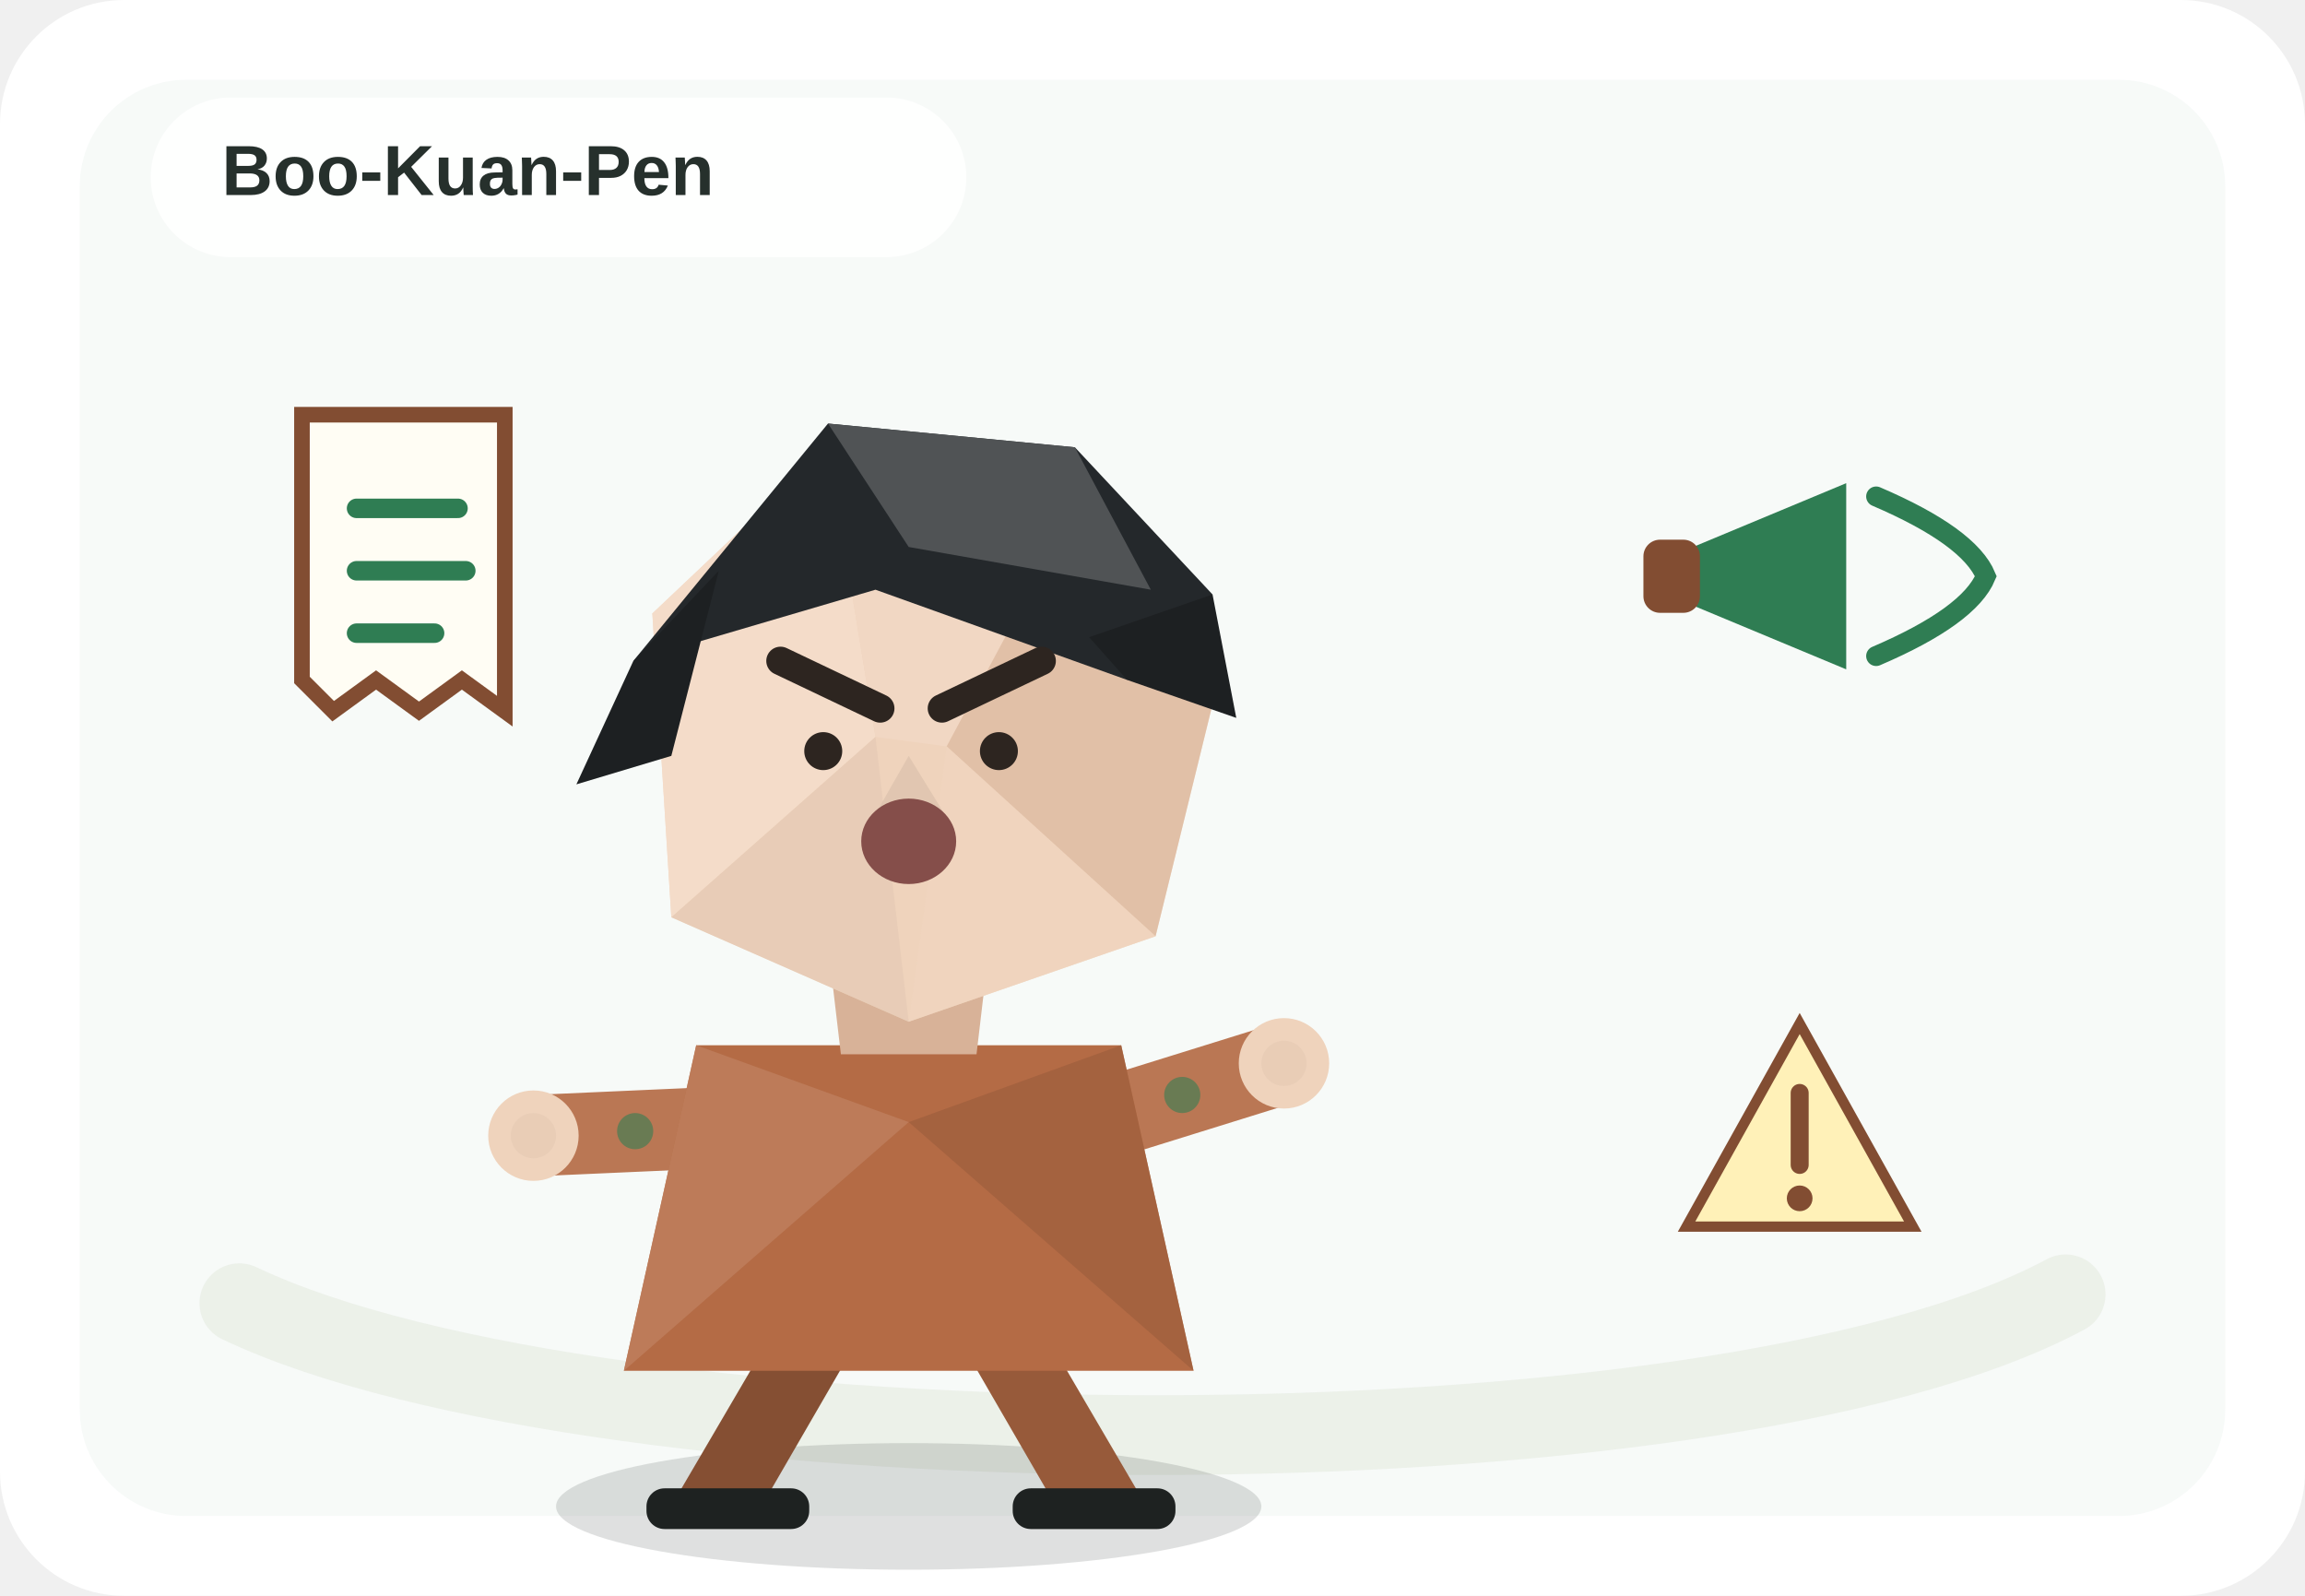
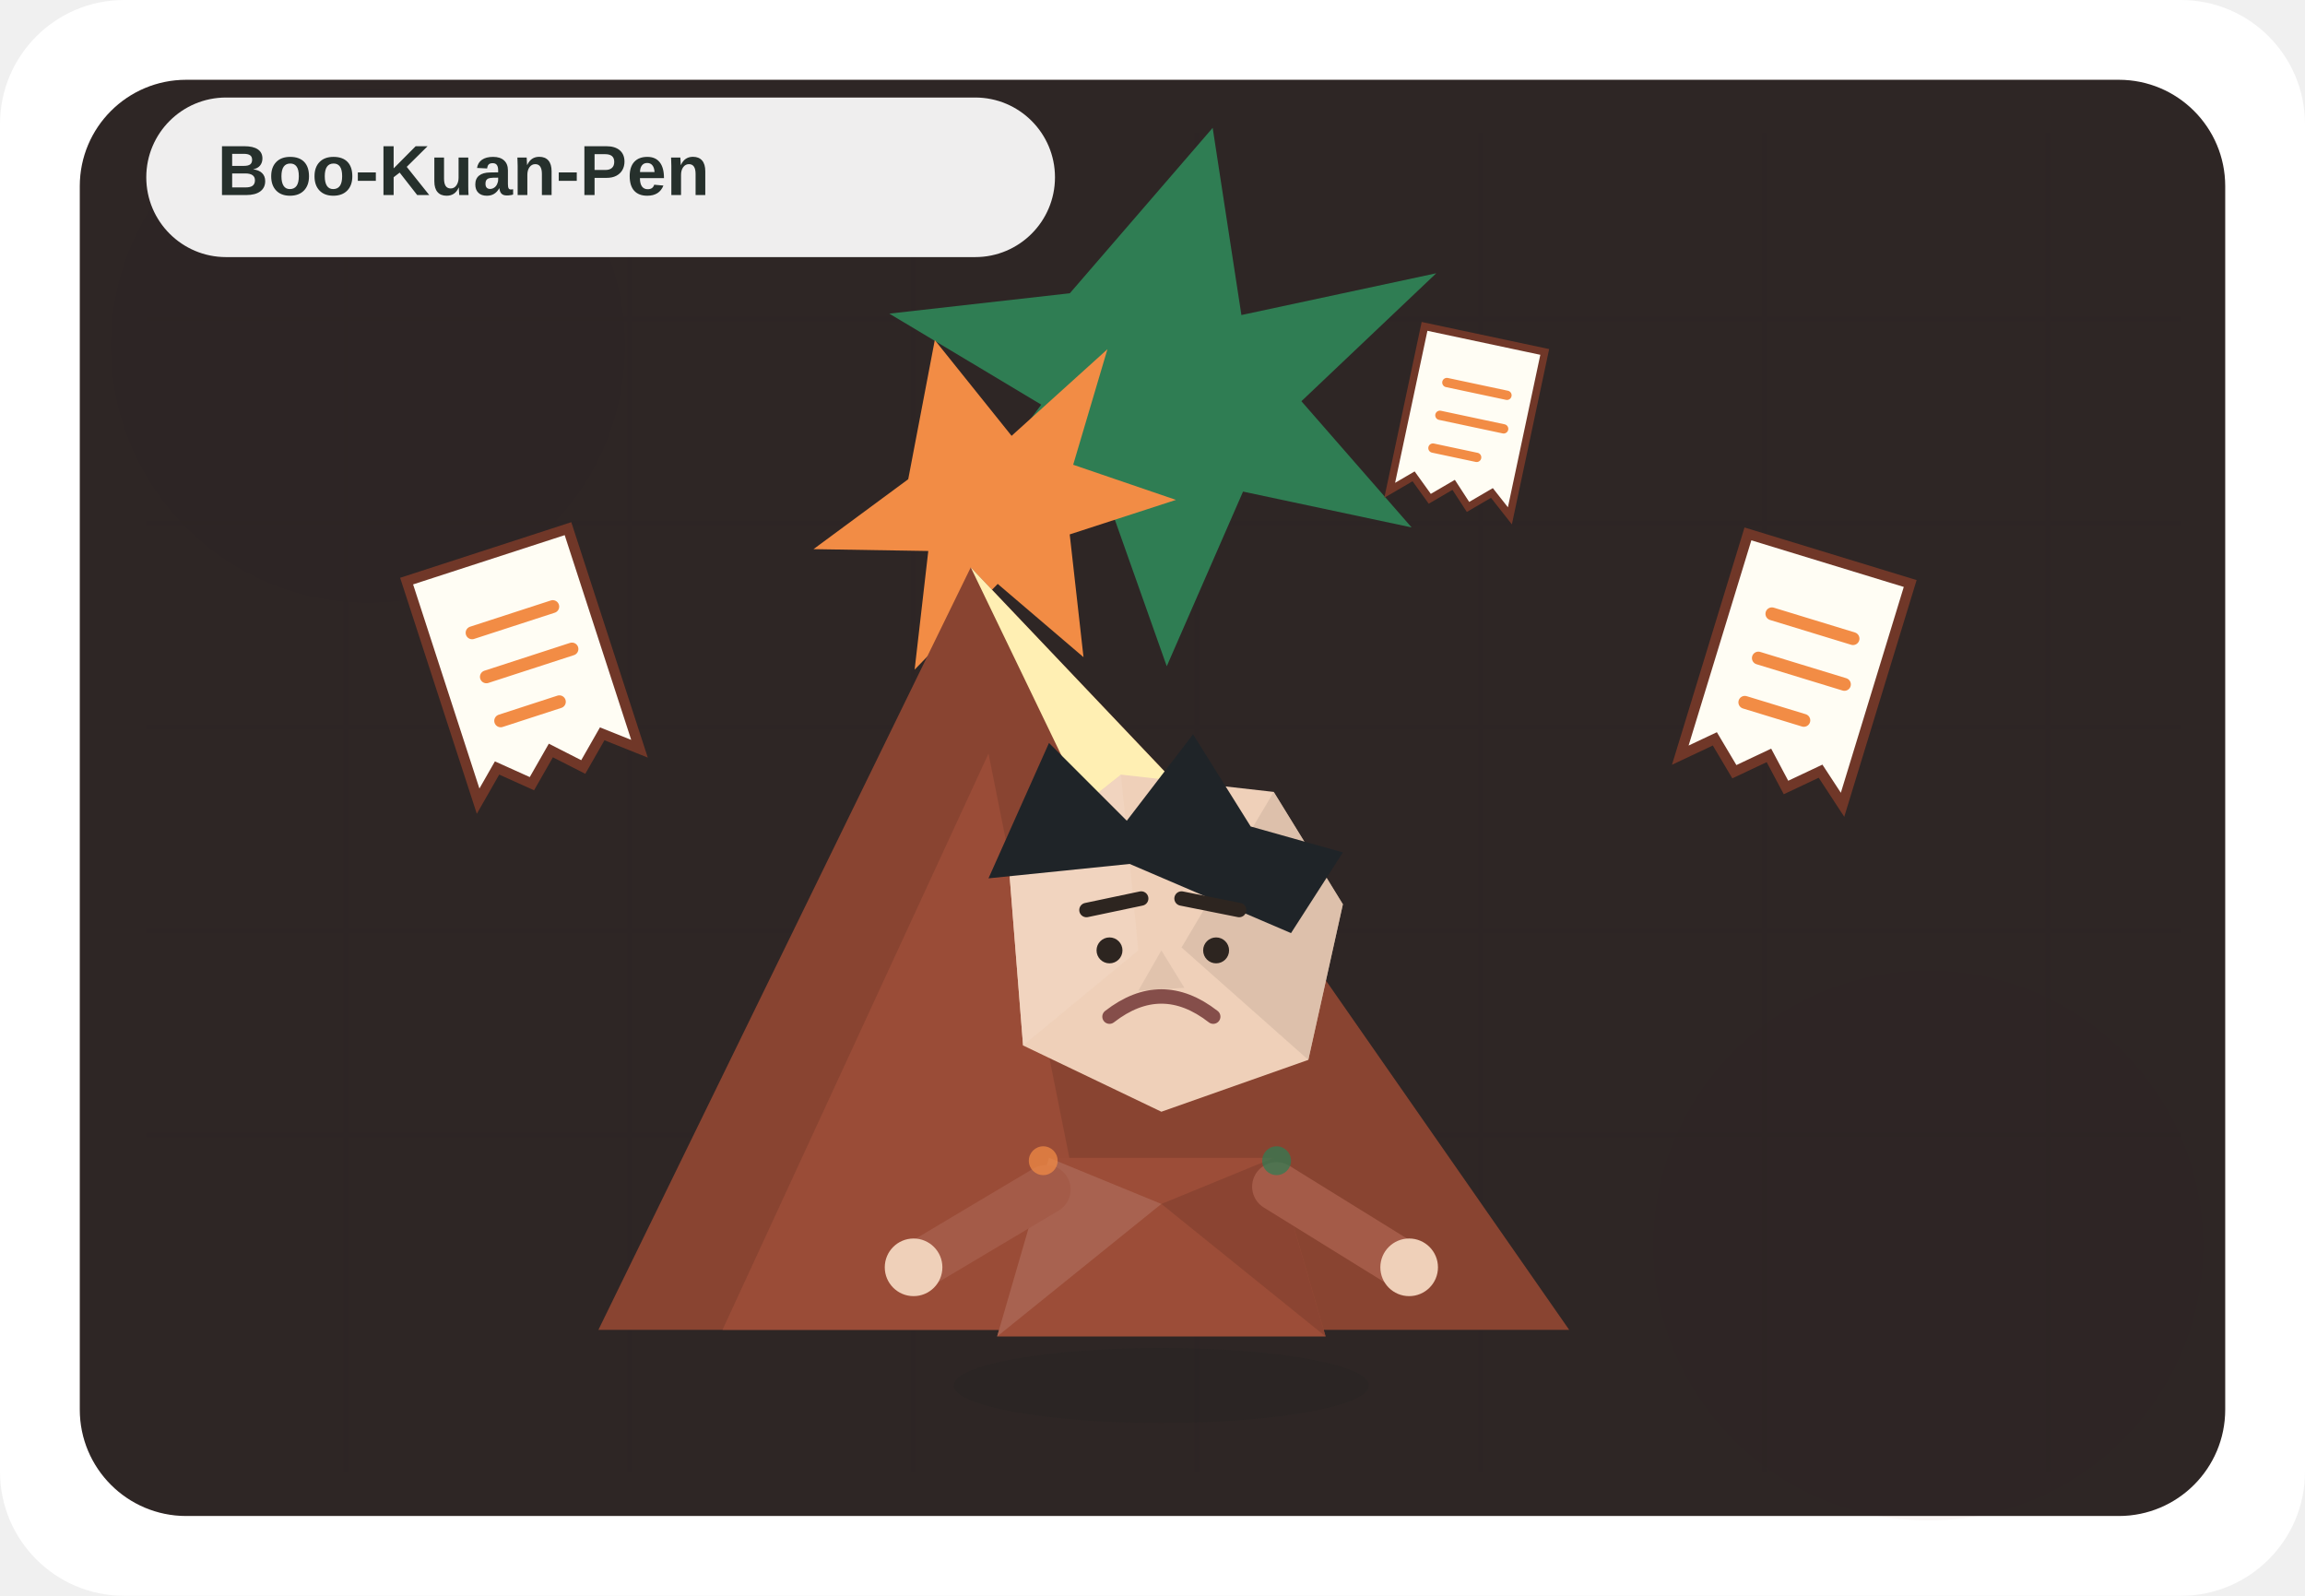
<svg xmlns="http://www.w3.org/2000/svg" width="1040" height="720" viewBox="0 0 520 360" role="img" aria-labelledby="title desc">
  <rect width="520" height="360" rx="28" fill="#ffffff" />
-   <rect x="18" y="18" width="484" height="324" rx="24" fill="#d5e5dd" opacity=".2" />
-   <path d="M54 294 C136 333 386 335 466 292" fill="none" stroke="#e9eee6" stroke-width="18" stroke-linecap="round" opacity=".78" />
-   <g transform="translate(91 127) scale(0.88)">
-     <path d="M-26 -38 H26 V38 L15 30 L4 38 L-7 30 L-18 38 L-26 30 Z" fill="#fffdf4" stroke="#824d32" stroke-width="4" />
-     <path d="M-12 -14 H14 M-12 2 H16 M-12 18 H8" stroke="#2f7d53" stroke-width="5" stroke-linecap="round" />
+   <rect x="18" y="18" width="484" height="324" rx="24" fill="#fdede1" opacity=".32" />
+   <path d="M33 72 H492 M33 118 H492 M33 164 H492 M33 210 H492 M33 256 H492 M78 30 V332 M142 30 V332 M206 30 V332 M270 30 V332 M334 30 V332 M398 30 V332 M462 30 V332" stroke="#e7d4cf" stroke-width="1" opacity=".4" />
+   <circle cx="83" cy="78" r="58" fill="#d1e2d9" opacity=".22" />
+   <circle cx="435" cy="281" r="62" fill="#e7d4cf" opacity=".18" />
+   <rect x="18" y="18" width="484" height="324" rx="24" fill="#211818" opacity=".94" />
+   <g transform="translate(261 88) scale(1.08)">
+     <polygon points="0,-56 14,-19 52,-36 30,-4 58,17 22,17 14,56 -5,25 -39,43 -23,8 -58,-4 -22,-16" fill="#2f7d53" transform="rotate(12)" />
  </g>
-   <g transform="translate(412 130) scale(0.75)">
-     <polygon points="-42,-8 6,-28 6,28 -42,8" fill="#2f7d53" />
-     <rect x="-55" y="-11" width="17" height="22" rx="5" fill="#824d32" />
-     <path d="M15 -24 Q43 -12 48 0 Q43 12 15 24" fill="none" stroke="#2f7d53" stroke-width="6" stroke-linecap="round" />
+   <g transform="translate(223 114) scale(0.7)">
+     <polygon points="0,-56 14,-19 52,-36 30,-4 58,17 22,17 14,56 -5,25 -39,43 -23,8 -58,-4 -22,-16" fill="#f28c45" transform="rotate(-18)" />
  </g>
-   <g transform="translate(406 257) scale(0.58)">
-     <polygon points="0,-45 44,34 -44,34" fill="#fff1b8" stroke="#824d32" stroke-width="4" />
-     <path d="M0 -18 V10" stroke="#824d32" stroke-width="7" stroke-linecap="round" />
-     <circle cx="0" cy="23" r="5" fill="#824d32" />
+   <polygon points="135,300 219,128 276,188 354,300" fill="#894431" />
+   <polygon points="219,128 246,184 276,188" fill="#ffefb3" />
+   <polygon points="163,300 223,170 249,300" fill="#9c4d38" opacity=".88" />
+   <g transform="translate(118 150) scale(0.58)">
+     <path d="M-33 -45 H33 V45 L21 35 L10 45 L0 35 L-11 45 L-22 35 L-33 45 Z" fill="#fffdf4" stroke="#703728" stroke-width="4" transform="rotate(-18)" />
+     <path d="M-15 -18 H18 M-15 0 H20 M-15 18 H9" stroke="#f28c45" stroke-width="5" stroke-linecap="round" transform="rotate(-18)" />
  </g>
-   <g transform="translate(205 246) scale(1.02)">
-     <ellipse cx="0" cy="92" rx="78" ry="14" fill="#17201d" opacity=".14" />
-     <polygon points="-28,50 -52,91 -32,91 -10,53" fill="#854f33" />
-     <polygon points="28,50 52,91 32,91 10,53" fill="#975a3a" />
-     <rect x="-58" y="88" width="36" height="9" rx="4" fill="#1e2221" />
-     <rect x="23" y="88" width="36" height="9" rx="4" fill="#1e2221" />
-     <path d="M-38 8 L-60.5 9 L-83 10" fill="none" stroke="#ba7754" stroke-width="18" stroke-linecap="round" stroke-linejoin="round" />
-     <circle cx="-60.5" cy="9" r="4" fill="#2f7d53" opacity=".58" />
-     <circle cx="-83" cy="10" r="10" fill="#efd3bc" />
-     <circle cx="-83" cy="10" r="5" fill="#dcc2ad" opacity=".35" />
-     <path d="M38 8 L60.5 1 L83 -6" fill="none" stroke="#ba7754" stroke-width="18" stroke-linecap="round" stroke-linejoin="round" />
-     <circle cx="60.5" cy="1" r="4" fill="#2f7d53" opacity=".58" />
-     <circle cx="83" cy="-6" r="10" fill="#efd3bc" />
-     <circle cx="83" cy="-6" r="5" fill="#dcc2ad" opacity=".35" />
-     <polygon points="-47,-10 47,-10 63,62 -63,62" fill="#b46b45" />
-     <polygon points="-47,-10 0,7 -63,62" fill="#bf805f" opacity=".78" />
-     <polygon points="47,-10 0,7 63,62" fill="#9e5e3d" opacity=".72" />
-     <polygon points="-17,-25 17,-25 15,-8 -15,-8" fill="#d8b298" />
-     <g transform="translate(0 -74) scale(1.05)">
-       <polygon points="-54,-30 -17,-65 38,-58 66,-19 52,38 0,56 -50,34" fill="#efd3bc" />
-       <polygon points="-54,-30 -17,-65 -7,-4 -50,34" fill="#f6dfcd" opacity=".76" />
-       <polygon points="-17,-65 38,-58 8,-2 -7,-4" fill="#f1d7c3" />
-       <polygon points="38,-58 66,-19 52,38 8,-2" fill="#d8b298" opacity=".58" />
-       <polygon points="-50,34 -7,-4 0,56" fill="#e3c8b3" opacity=".62" />
-       <polygon points="8,-2 52,38 0,56" fill="#f0d5bf" opacity=".62" />
-       <polygon points="-58,-20 -17,-70 35,-65 64,-34 46,-16 -7,-35" fill="#24282b" />
-       <polygon points="-17,-70 35,-65 51,-35 0,-44" fill="#505355" />
-       <polygon points="46,-16 69,-8 64,-34 38,-25" fill="#1d2022" />
-       <polygon points="-58,-20 -70,6 -50,0 -40,-39" fill="#1d2022" />
-       <path d="M-27 -20 L-6 -10 M7 -10 L28 -20" stroke="#2d2520" stroke-width="6" stroke-linecap="round" />
-       <circle cx="-18" cy="-1" r="4" fill="#2d2520" />
-       <circle cx="19" cy="-1" r="4" fill="#2d2520" />
-       <polygon points="0,0 -8,14 8,13" fill="#dcc2ad" opacity=".75" />
-       <ellipse cx="0" cy="18" rx="10" ry="9" fill="#854e4a" />
+   <g transform="translate(405 151) scale(0.58)">
+     <path d="M-33 -45 H33 V45 L21 35 L10 45 L0 35 L-11 45 L-22 35 L-33 45 Z" fill="#fffdf4" stroke="#703728" stroke-width="4" transform="rotate(17)" />
+     <path d="M-15 -18 H18 M-15 0 H20 M-15 18 H9" stroke="#f28c45" stroke-width="5" stroke-linecap="round" transform="rotate(17)" />
+   </g>
+   <g transform="translate(331 95) scale(0.42)">
+     <path d="M-33 -45 H33 V45 L21 35 L10 45 L0 35 L-11 45 L-22 35 L-33 45 Z" fill="#fffdf4" stroke="#703728" stroke-width="4" transform="rotate(12)" />
+     <path d="M-15 -18 H18 M-15 0 H20 M-15 18 H9" stroke="#f28c45" stroke-width="5" stroke-linecap="round" transform="rotate(12)" />
+   </g>
+   <g transform="translate(262 256) scale(0.65)">
+     <ellipse cx="0" cy="87" rx="72" ry="13" fill="#17201d" opacity=".16" />
+     <polygon points="-39,8 39,8 57,70 -57,70" fill="#9c4d38" />
+     <polygon points="-39,8 0,24 -57,70" fill="#ab6856" opacity=".8" />
+     <polygon points="39,8 0,24 57,70" fill="#864230" opacity=".76" />
+     <path d="M-40 19 L-82 44 M40 18 L82 44" stroke="#a45b48" stroke-width="17" stroke-linecap="round" />
+     <circle cx="-86" cy="46" r="10" fill="#efd0b9" />
+     <circle cx="86" cy="46" r="10" fill="#efd0b9" />
+     <g transform="translate(0 -64)">
+       <polygon points="-53,-30 -14,-61 39,-55 63,-16 51,38 0,56 -48,33" fill="#efd0b9" />
+       <polygon points="-53,-30 -14,-61 -8,0 -48,33" fill="#f1d5c0" opacity=".8" />
+       <polygon points="39,-55 63,-16 51,38 7,-1" fill="#d2b7a3" opacity=".62" />
+       <polygon points="-60,-25 -39,-72 -12,-45 11,-75 31,-43 63,-34 45,-6 -11,-30" fill="#1f2428" />
+       <path d="M-26 -14 L-7 -18 M7 -18 L27 -14" stroke="#2d2520" stroke-width="5" stroke-linecap="round" />
+       <circle cx="-18" cy="0" r="4.5" fill="#2d2520" />
+       <circle cx="19" cy="0" r="4.5" fill="#2d2520" />
+       <polygon points="0,0 -8,14 8,13" fill="#dcbfaa" opacity=".75" />
+       <path d="M-18 23 Q0 9 18 23" fill="none" stroke="#854e4a" stroke-width="5" stroke-linecap="round" />
    </g>
+     <circle cx="-41" cy="9" r="5" fill="#f28c45" opacity=".72" />
+     <circle cx="40" cy="9" r="5" fill="#2f7d53" opacity=".72" />
  </g>
-   <g transform="translate(34 42)">
-     <rect x="0" y="-20" width="184" height="36" rx="18" fill="#ffffff" opacity=".9" />
-     <text x="16" y="2" font-family="Arial, Helvetica, sans-serif" font-size="16" font-weight="800" fill="#26302c">Boo-Kuan-Pen</text>
+   <g transform="translate(33 42)">
+     <rect x="0" y="-20" width="205" height="36" rx="18" fill="#ffffff" opacity=".92" />
+     <text x="16" y="2" font-family="Arial, Helvetica, sans-serif" font-size="16" font-weight="900" fill="#26302c">Boo-Kuan-Pen</text>
  </g>
</svg>
